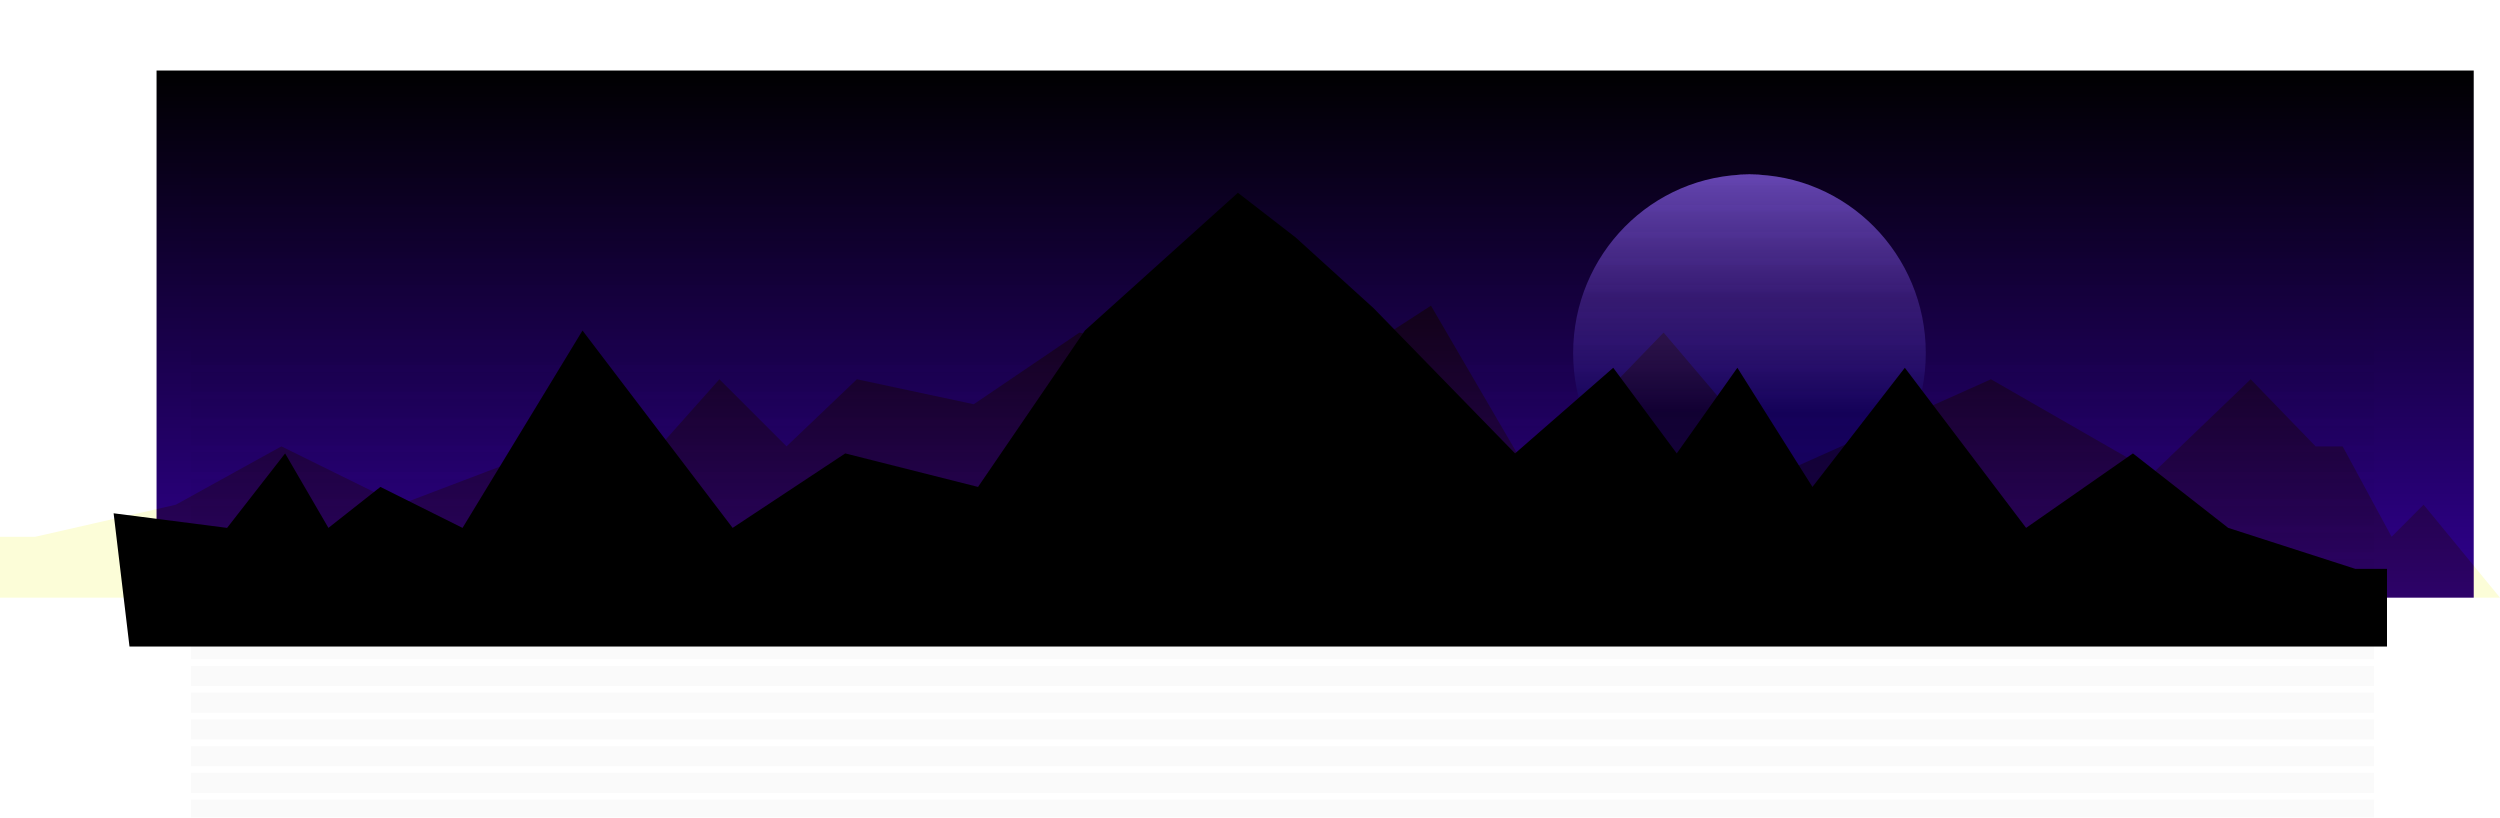
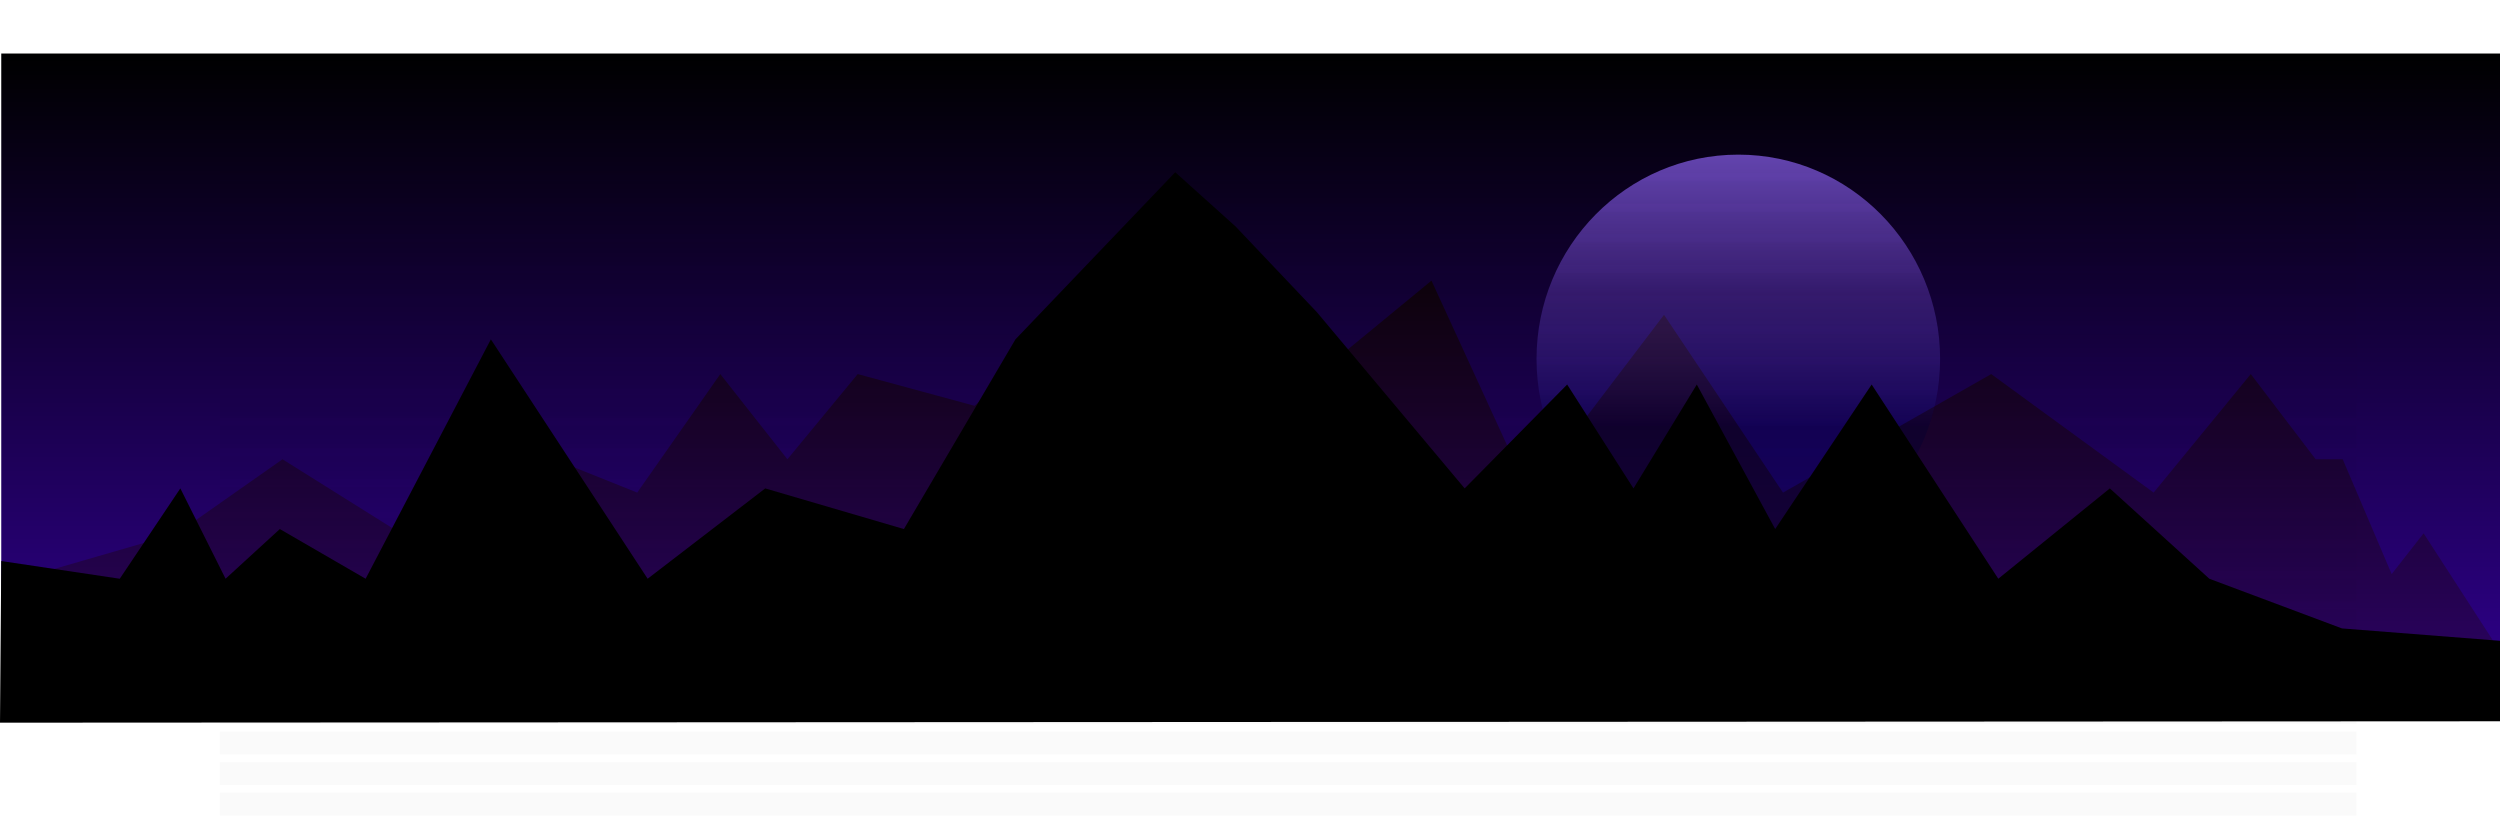
- <svg xmlns="http://www.w3.org/2000/svg" width="3367.262" height="1101" viewBox="0 0 3367.262 1101">
+ <svg xmlns="http://www.w3.org/2000/svg" width="2942.485" height="961" viewBox="0 0 2942.485 961">
  <defs>
    <linearGradient id="linear-gradient" x1="0.5" x2="0.5" y2="1" gradientUnits="objectBoundingBox">
      <stop offset="0" />
      <stop offset="1" stop-color="#300090" />
    </linearGradient>
    <linearGradient id="linear-gradient-2" x1="0.5" x2="0.5" y2="0.669" gradientUnits="objectBoundingBox">
      <stop offset="0" stop-color="#9865fd" />
      <stop offset="0" stop-color="#6545b1" />
      <stop offset="0.519" stop-color="#734ad3" stop-opacity="0.349" />
      <stop offset="1" stop-color="#090256" stop-opacity="0.51" />
    </linearGradient>
    <clipPath id="clip-path">
-       <rect width="2941" height="1101" fill="none" />
+       <rect width="2515" height="961" fill="none" />
    </clipPath>
  </defs>
-   <g id="bg" transform="translate(256.863 -60)">
-     <rect id="Rectangle_1" data-name="Rectangle 1" width="3121" height="710" transform="translate(-46 155)" fill="url(#linear-gradient)" />
-     <ellipse id="Ellipse_1" data-name="Ellipse 1" cx="237.5" cy="240.5" rx="237.5" ry="240.5" transform="translate(1862 295)" fill="url(#linear-gradient-2)" />
-     <path id="Path_2" data-name="Path 2" d="M4180.262,791.473,4077.337,666.266l-43.065,43.22-65.958-121.8h-36.438l-87.452-90.368L3713.488,623.046,3494.616,497.315,3214.041,623.046l-160.328-188.6-182.191,188.6L2740.343,398.182,2587.3,497.315l-153.04-23.9L2266.888,434.45l-142.352,96.5-157.39-33.635L1872.4,587.684l-90.437-90.368L1670,623.046l-111.969-35.362-206.713,78.582-159.341-78.582-142.115,78.582L941.3,691.026l-80.932,18.46H813v81.987Z" transform="translate(-1069.863 73.528)" fill="#030227" style="mix-blend-mode: difference;isolation: isolate" />
-     <path id="Path_1" data-name="Path 1" d="M819.388,954.826,798,775.345l152.855,19.662,78.139-100.3,58.332,100.3,70-55.167,110.65,55.167L1429.541,529.2l202.217,265.807,151.663-100.3,178.885,45.137L2106.191,529.2,2312.3,343.636l77.776,60.183,105,95.289L2685.622,694.7l132.219-115.35,85.554,115.35,81.665-115.35,101.109,160.487,124.442-160.487,163.329,215.655,143.885-100.3,128.33,100.3,171.107,55.168h42.776V954.826Z" transform="translate(-901.838 -24)" />
-     <g id="Repeat_Grid_1" data-name="Repeat Grid 1" transform="translate(0 60)" opacity="0.02" clip-path="url(#clip-path)">
+   <g id="bg" transform="translate(258.348 -60.312)">
+     <rect id="Rectangle_1" data-name="Rectangle 1" width="2941" height="774" transform="translate(-256.863 123.312)" fill="url(#linear-gradient)" />
+     <ellipse id="Ellipse_1" data-name="Ellipse 1" cx="237.5" cy="240.5" rx="237.5" ry="240.5" transform="translate(1550.137 242.312)" fill="url(#linear-gradient-2)" />
+     <path id="Path_2" data-name="Path 2" d="M3754,834.533l-89.9-138.916-37.614,47.952-57.608-135.138h-31.825l-76.381-100.263-114.36,139.5-191.166-139.5-245.057,139.5L2770.06,438.421,2610.932,647.666,2496.36,398.182,2362.692,508.169l-133.667-26.514-146.186-43.234L1958.508,545.487l-137.466-37.318-82.75,100.263L1659.3,508.169l-97.8,139.5-97.8-39.234-180.545,87.186L1144,608.432l-124.124,87.186-94.813,27.471-70.687,20.481H813v90.964Z" transform="translate(-1069.863 -7.554)" fill="#030227" style="mix-blend-mode: difference;isolation: isolate" />
+     <path id="Path_1" data-name="Path 1" d="M796.515,991.524,798,801.266,937.48,822.109l71.3-106.327,53.226,106.327,63.872-58.48,100.965,58.48,147.425-281.767,184.519,281.767,138.389-106.327L1860.4,763.629,1991.7,540.342l188.067-196.706,70.969,63.8,95.808,101.011,173.873,207.338L2641.06,593.505l78.066,122.276,74.517-122.276L2885.9,763.629l113.55-170.124,149.034,228.6,131.292-106.327,117.1,106.327,156.131,58.48L3739,895.149v94.723Z" transform="translate(-1054.863 -80.621)" />
+     <g id="Repeat_Grid_1" data-name="Repeat Grid 1" transform="translate(0.137 60.312)" opacity="0.02" clip-path="url(#clip-path)">
      <g transform="translate(0 -60)">
        <rect id="Rectangle_2" data-name="Rectangle 2" width="2941" height="27" transform="translate(0 201)" />
      </g>
      <g transform="translate(0 -24)">
        <rect id="Rectangle_2-2" data-name="Rectangle 2" width="2941" height="27" transform="translate(0 201)" />
      </g>
      <g transform="translate(0 12)">
        <rect id="Rectangle_2-3" data-name="Rectangle 2" width="2941" height="27" transform="translate(0 201)" />
      </g>
      <g transform="translate(0 48)">
        <rect id="Rectangle_2-4" data-name="Rectangle 2" width="2941" height="27" transform="translate(0 201)" />
      </g>
      <g transform="translate(0 84)">
        <rect id="Rectangle_2-5" data-name="Rectangle 2" width="2941" height="27" transform="translate(0 201)" />
      </g>
      <g transform="translate(0 120)">
        <rect id="Rectangle_2-6" data-name="Rectangle 2" width="2941" height="27" transform="translate(0 201)" />
      </g>
      <g transform="translate(0 156)">
        <rect id="Rectangle_2-7" data-name="Rectangle 2" width="2941" height="27" transform="translate(0 201)" />
      </g>
      <g transform="translate(0 192)">
        <rect id="Rectangle_2-8" data-name="Rectangle 2" width="2941" height="27" transform="translate(0 201)" />
      </g>
      <g transform="translate(0 228)">
        <rect id="Rectangle_2-9" data-name="Rectangle 2" width="2941" height="27" transform="translate(0 201)" />
      </g>
      <g transform="translate(0 264)">
        <rect id="Rectangle_2-10" data-name="Rectangle 2" width="2941" height="27" transform="translate(0 201)" />
      </g>
      <g transform="translate(0 300)">
        <rect id="Rectangle_2-11" data-name="Rectangle 2" width="2941" height="27" transform="translate(0 201)" />
      </g>
      <g transform="translate(0 336)">
        <rect id="Rectangle_2-12" data-name="Rectangle 2" width="2941" height="27" transform="translate(0 201)" />
      </g>
      <g transform="translate(0 372)">
        <rect id="Rectangle_2-13" data-name="Rectangle 2" width="2941" height="27" transform="translate(0 201)" />
      </g>
      <g transform="translate(0 408)">
        <rect id="Rectangle_2-14" data-name="Rectangle 2" width="2941" height="27" transform="translate(0 201)" />
      </g>
      <g transform="translate(0 444)">
        <rect id="Rectangle_2-15" data-name="Rectangle 2" width="2941" height="27" transform="translate(0 201)" />
      </g>
      <g transform="translate(0 480)">
        <rect id="Rectangle_2-16" data-name="Rectangle 2" width="2941" height="27" transform="translate(0 201)" />
      </g>
      <g transform="translate(0 516)">
        <rect id="Rectangle_2-17" data-name="Rectangle 2" width="2941" height="27" transform="translate(0 201)" />
      </g>
      <g transform="translate(0 552)">
        <rect id="Rectangle_2-18" data-name="Rectangle 2" width="2941" height="27" transform="translate(0 201)" />
      </g>
      <g transform="translate(0 588)">
        <rect id="Rectangle_2-19" data-name="Rectangle 2" width="2941" height="27" transform="translate(0 201)" />
      </g>
      <g transform="translate(0 624)">
        <rect id="Rectangle_2-20" data-name="Rectangle 2" width="2941" height="27" transform="translate(0 201)" />
      </g>
      <g transform="translate(0 660)">
        <rect id="Rectangle_2-21" data-name="Rectangle 2" width="2941" height="27" transform="translate(0 201)" />
      </g>
      <g transform="translate(0 696)">
        <rect id="Rectangle_2-22" data-name="Rectangle 2" width="2941" height="27" transform="translate(0 201)" />
      </g>
      <g transform="translate(0 732)">
        <rect id="Rectangle_2-23" data-name="Rectangle 2" width="2941" height="27" transform="translate(0 201)" />
      </g>
      <g transform="translate(0 768)">
        <rect id="Rectangle_2-24" data-name="Rectangle 2" width="2941" height="27" transform="translate(0 201)" />
      </g>
      <g transform="translate(0 804)">
        <rect id="Rectangle_2-25" data-name="Rectangle 2" width="2941" height="27" transform="translate(0 201)" />
      </g>
      <g transform="translate(0 840)">
        <rect id="Rectangle_2-26" data-name="Rectangle 2" width="2941" height="27" transform="translate(0 201)" />
      </g>
      <g transform="translate(0 876)">
        <rect id="Rectangle_2-27" data-name="Rectangle 2" width="2941" height="27" transform="translate(0 201)" />
      </g>
-       <g transform="translate(0 912)">
-         <rect id="Rectangle_2-28" data-name="Rectangle 2" width="2941" height="27" transform="translate(0 201)" />
-       </g>
-       <g transform="translate(0 948)">
-         <rect id="Rectangle_2-29" data-name="Rectangle 2" width="2941" height="27" transform="translate(0 201)" />
-       </g>
-       <g transform="translate(0 984)">
-         <rect id="Rectangle_2-30" data-name="Rectangle 2" width="2941" height="27" transform="translate(0 201)" />
-       </g>
-       <g transform="translate(0 1020)">
-         <rect id="Rectangle_2-31" data-name="Rectangle 2" width="2941" height="27" transform="translate(0 201)" />
-       </g>
    </g>
  </g>
</svg>
